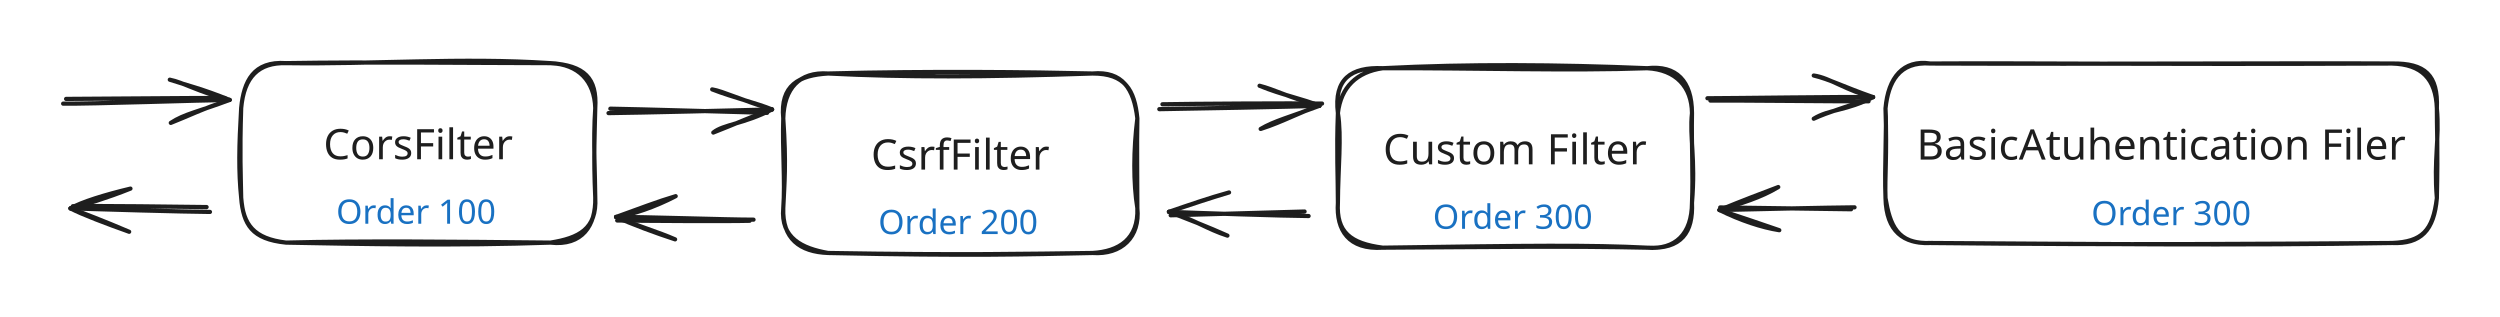
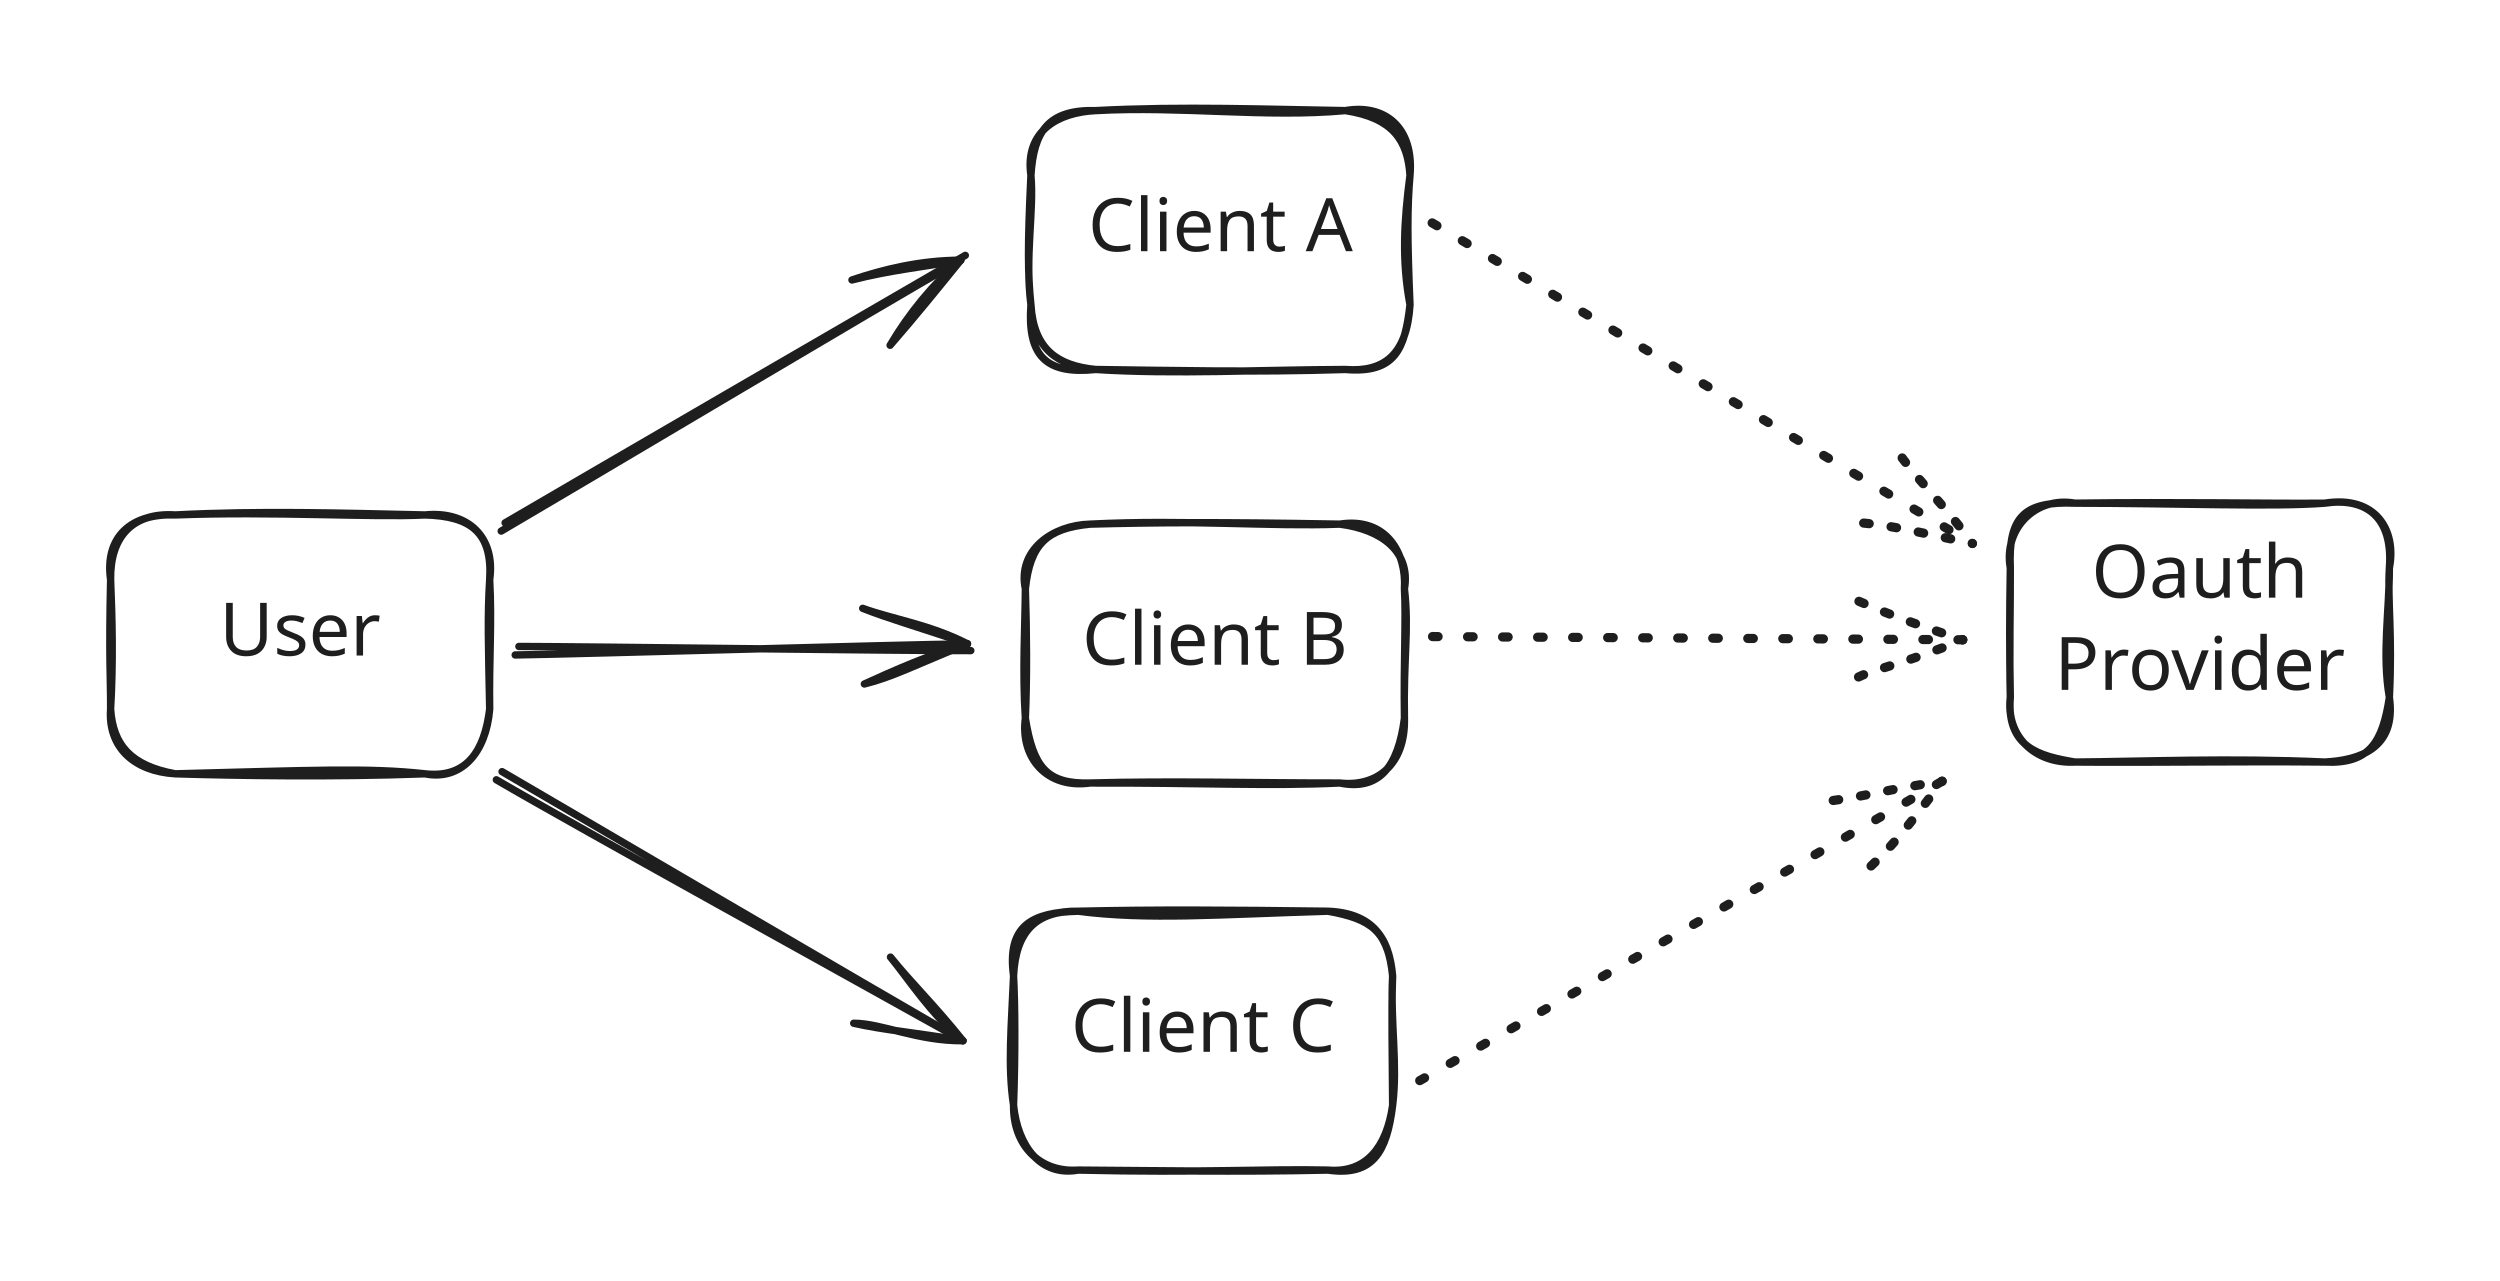
- <svg xmlns="http://www.w3.org/2000/svg" version="1.1" viewBox="0 0 1187.793 150.193" width="1187.793" height="150.193">
+ <svg xmlns="http://www.w3.org/2000/svg" version="1.1" viewBox="0 0 678.051 347.352" width="678.051" height="347.352">
  
-   eyJ2ZXJzaW9uIjoiMSIsImVuY29kaW5nIjoiYnN0cmluZyIsImNvbXByZXNzZWQiOnRydWUsImVuY29kZWQiOiJ4nO1cXGtX2kpcdTAwMTf+7q9g+X6tOXO/9Fx1MDAxYlwiVOutirbWd53VXHUwMDE1IUJcdTAwMTRcYiZBsGf1v59cdTAwMWRAXHUwMDEyXHUwMDEyXGJBSY1nta1VJpfZM9n72c9+ZuI/W6XStv/Ut7Y/lratUcPs2E3XXHUwMDFjbn9cYtpcdTAwMWYt17OdXHUwMDFlXHUwMDFjXCLjz54zcFx1MDAxYuMz277f9z7+9ZfZ71x1MDAxYi3bv3Gce6PhdCeXWVx1MDAxZKtr9XxcdTAwMGZO/D98LpX+XHUwMDE5/1x1MDAxZunItVx1MDAxYb7Za3Ws8Vx1MDAwNeNDYV9UxVx1MDAxYk+c3rhbTanQmiEyO8H29qA332rC0Vuz41nhkaBpe9BcdTAwMWU+VG1hPVhV37pcdTAwMTInj+qk9Sns9NbudOr+U2dslOfA2MNjnu8699Y3u+m3nycg0r7sKtdcdTAwMTm02j3LXHUwMDBiXHUwMDA2j2etTt9s2P5T0IbQrHUyXHUwMDAzXHUwMDFmS2HLKFx1MDAxOD7mhlCSz1x1MDAxYYPLKEeGpIjNXHUwMDFkmFhScTqOXHUwMDFiWPI/bFx1MDAwNX9DW27Mxn1cdTAwMGJcZuo1Z+f4rtnz+qZcdTAwMGKPJzxvOFx1MDAxZCNcdTAwMTbKIJTRSFx1MDAxN23LbrV9OKa4QYTmXHUwMDE0k0j/1njeKcdEMFx1MDAxMnkqQaf9g+bYXHUwMDAx/lx1MDAwZSfbNbvWQXBFb9DpRGes15zO2LOjhK5Cpy2/wlFcdTAwMDXnV+MuXHUwMDE2dbM5V/OtUTjUiGd8uzraXHUwMDE5ySFcdTAwMWQ9elx1MDAwN43h3sW+tFqt7dl5vz4svu3k4tPj0eGPm0NX13f8TzdcdTAwMDcn5rVZbs/38ty/6brOMOt9XHUwMDBmbr+fmbpGO0/Vz3vNujr4gSpqXHUwMDAz9z2nPy7ZVflno30k3eNy/9ip09FcdTAwMDbuWyfVytWdd1mzj1x1MDAxZu5cdTAwMGa/3vlcdTAwMTW/4mS77/Sn0D1cdTAwMDb9pjlcdGQskZaEwz+t5ex4x+7dx32n4zTuw9jfilx1MDAxOJyAnDk/iKBccsbxxme0UYpScGzJMqPNYp8qNtpwYmDMJFVMMMo5XHUwMDBiJ3yMO1xuXHUwMDE5SvBcdTAwMTgqbFx1MDAxYXg0N6jUSiskMVFcdTAwMWGJJP4kYYdpXCKlXHUwMDE0ZFx1MDAwM7AzdyCBLykuXG7ZSEcsW+2ioVVOz6/bP4NcdTAwMDdC0Fxca83s2p2nuVx1MDAwNzr2XZjEiuN6NbvjW+723LFyx25cdTAwMDW+vN1cdTAwMDCbo1x1MDAwN8GjfVx1MDAxYnL67ISu3WxGs25cdTAwMDM6NO2e5Vx1MDAxZWRJl45rt+ye2blIsVx1MDAwN+bA2n9+atiIzM6N6VnB0aBdvShWNYo3PscqpCWJJeWRM1ZcdTAwMDVr9ey+/1C5v7XN3aPbq6r7va5cXL/gwSogXHUwMDFhXHQjOE5cdTAwMGZcdTAwMThmhkB8XHUwMDA1PdBcdTAwMTI3yMujVEqDK1xuXHUwMDFjQHFcdTAwMTnYXHUwMDEw0rQwSkN7p1GKlVx1MDAxMIJKzN4yTCXmjNFXhilcdTAwMTZzrSlheuo2LTd4nEuitGPd+ikx6jv9ZVx1MDAwMTpncjxcdTAwMWFcdTAwMTd0my1cdTAwMThZajBOXHUwMDEy94JoJFwi3jiLRoQo05jT7NGYzqhcblx1MDAxOY2EXHUwMDEyXHUwMDAzapH51DhOmsCjXHUwMDE5eJ2aI8tcdTAwMWLOmVJcdTAwMThEz8X7LFxuk0GIqFxmUpVcZkN2g1x1MDAxNJ2spuipLI8wrV9cdTAwMTKbnm+6/q7da9q9VvxcdTAwMTKr11xmj0RMnpamWbLdOM5cdTAwMWKDwH5cdTAwMDTAxzTnXHUwMDEyKFx1MDAwNydSIFx1MDAxYzmpZfbhXHUwMDE0YWilSPDEXHUwMDEzs9ExPWDF3a7tw8C/OHbPj1s7XHUwMDFlSTmIs7ZlJmZcdTAwMWbGXHUwMDEyPVx1MDAxNlx1MDAwZsh+cMf5Qij8qVx1MDAxNDrD+MPs578/LDw74VWxq7ai39dGXGa2nGtrxVx1MDAxNIBG9so+vVQqJGBQhFx1MDAxNlx1MDAwM1x1MDAwNsPakFx1MDAxOOk8ObZg0LcgWeCCa4YlfIWFz39cdTAwMGYtXo1cdDvIXHUwMDEwMEtUM6qowFx1MDAxMPk0ctZcdTAwMDRcdTAwMTQwN4jimItcdTAwMDWoMIdQ81x1MDAwM3hHeLFcdTAwMTN3q9hVmfBcIlVccpQ63lx1MDAxOLJcZphYSGokO2jQXHUwMDFifqpPhsfdi95O67rC9Jedii42aHBJXHLCqFx1MDAwMMKtYcQkXGbKiS7IXHLBWYxcdFx1MDAxNERcdTAwMTjEglx0XHUwMDA2cYHDXHUwMDExvVx1MDAwN2VQ9GvD8+/lU/nz4qA2Ovw8KqPa7TtW2lLv2/Wu1ag+utg5Qlxcdvzhodfdr2/gvvaPu/LwuK+uR51R7Yo0KudVNsx232fMSMtcdTAwMDJSo3WyQCr8LFNcdTAwMWL48vpmzFYkxSGfXoU8i52q0MgjMDIoR0ogIVx1MDAxMFT+4XRMlEFuyECry7HG0cxAMNdaMjFPjtJkQVx1MDAwNFxmgVx1MDAxMrlcdTAwMDHMebneQJXWYlxy/1xmrXqRLOi5t7nKgivSZkJcdTAwMTZcXGBPnrIgpjTeXHUwMDFh6oJUIVwi5Fx1MDAxYVwi/teH5u3wWjSkPyCtU0zPXHUwMDFmP91/KXqkKoNcdTAwMDblXHUwMDEzgnyb4FxiQXXBiV7FXHUwMDExXqlcdTAwMGUqZlxiqoFcYlxiTMmc8pGiXHUwMDBlXG5AXHUwMDBmIFx1MDAxNyqMlbdcYlbwXHUwMDBmXHUwMDE2ddTfIFx1MDAwZZK3XHUwMDExXHUwMDA3yW9cdTAwMTNcdTAwMDcxWrqKTyBeOedRNWpVTKazqkLGJFPa0FxcMcFcdTAwMTfFJFx1MDAwNVZPmVx1MDAxNvnW/GtphJIyglExi/41XHUwMDE3giNcdTAwMTO68aKfXHTNXHUwMDA01JyEI4Il18mqX1x1MDAxOIhcbq6nWFxmPCkx+EzqZHrSLf1RJ5NXbUW/r1x1MDAwZllkKY1cYla8OLCI7IiVXq9cdTAwMTVcdTAwMTKxwINSXHUwMDEwi5EgwTMpeJ6Mf1xylVx1MDAxMlx1MDAwNoRcdTAwMDKZspiLXHUwMDFhOSNWZnDYqEy5gYVcdTAwMTRJIc0oXHUwMDA0VSVYolx1MDAwNU9cdTAwMTijwctCJrtcYj3fXHUwMDEzYuWvjypcdTAwMWVvnNU+4INcdTAwMWNcdTAwMTOJs9c++3Zd715UnfLOnuNUnuy78zN5UWzUXHUwMDAyrzYgXHJcdTAwMTMmXHUwMDE266PUwFRcdIlcdTAwMGKojyrOkVx1MDAwZXhXXHUwMDFlXHUwMDAwlps82r67wLtHj/1cdTAwMWEll5+VOrrG/rl4x3Jj6n17doteXHUwMDFl6j1/OGRfrsxa66Ey2oS9u11noDEr73s3T+jmXHUwMDBlXffOXHUwMDEw25w8qlVkI1RO8qiQ8cZcdTAwMTnwSEB4QXR23FnsU8XGXHUwMDFkzlxmRVx1MDAwNFx1MDAwN1x1MDAxNoKoYjyGO4pcdTAwMWFE5rtrXHUwMDEyU2IgrVx1MDAxNVx1MDAxMGLJXHUwMDE4Ztm2TVx1MDAxMsQ4xlxm61xy0KaXay5MMfJazWVccoF04PlOt5SrRrpcInUmNNLFJuUrky5fSmVcdTAwMDR4XHUwMDAywlwidKFVIVtrXFzRx6C0sX+qYdn76X21v1xyXHUwMDBiXHUwMDFlslxuXHUwMDFiSnO9pMDB0kCYrqJcbq+XSTGjwMtcdTAwMTiGQlx1MDAxZCj3gphNljpAljV/01x1MDAxNVxyTlRknf33iKT0bURS+vtE0sijjkUk48GbXHUwMDA3OrvgkM6sXG5cdTAwMTmPXHUwMDEyyDlcZlx1MDAxMumFy1x1MDAxNlRcIkNRqlWuSXQtiVx1MDAxNFhcdTAwMTXjXHUwMDA0bWC1YvOCw5or4pFcdN284Fx1MDAxMFx1MDAwMFx1MDAxY/CSYOU2mudLM8FcdTAwMDFcdTAwMWJ6qn0nRp1JcEhPtqU/2mjyqq3o9/WRii6XXHUwMDE5lJJcdTAwMTgqXFyWnTukV2uFxCpFcFxuVlx1MDAwMX0yMNaY5bpcdTAwMWRiXHUwMDFkcVSAiYrrfLZeXHUwMDE1XHUwMDFjqzKjw29cdTAwMTFH11nH4UrTYFx1MDAwNZ1gIVx1MDAxN5rC1SRcdTAwMWa+a6jKX1x1MDAxNMWR+Ezs3UJcdTAwMTK4LF1DXHUwMDE1vWmcXHUwMDExt7ZTq/YuL6o7lyN2eoPMYsNcdTAwMTVGXHUwMDFh8lx1MDAxYeVcYlx1MDAxMttcdTAwMTivkq+Ta6RcYqJ5vqJCXHUwMDA05Hku5zvJtHGUIGjX0f1170FcdTAwMTll38j1qVtVst1rsuNzpD5VPpv/baVRXGLGc9+IidnyaCZQRFx1MDAwN1x1MDAxYv6yXHUwMDE3SoufUrGjXHUwMDE5XCLYYJBcdTAwMTg4hqFiXHUwMDE02e82XHUwMDExXHUwMDFisYHy3lx1MDAwM05cdTAwMTgzNFx1MDAwZVxiPWfjLMSSIb0gkpFcdTAwMDSsfVPlXHUwMDAyXFxUrCOGh1a9RGrcNT27UfZcdTAwMDdtMM1umD74aiDy5SY7rshNcYUjg3m5SpByqeBBkFxmtlx1MDAwMuKIzLUqklu075z84HKw32rvnZ9U7O7N+UHRI1kzQ1x1MDAwMmhcdTAwMDGL08m8zIDiXHUwMDAxM2E8PS+/iVx1MDAwNok5ZZDK+ZuuXHUwMDFiSFx1MDAwNJzhlcH8R4Z8Nvf5Re7Ir+5JLFxmsICpq+yvWKXzmGJcdTAwMDYlwtRcdTAwMTBMKzl9xyr5OrdAdFJcdTAwMDPmll/X26uJXHUwMDEwXHUwMDE0rVxc5fIrl15Z3a9LXHQjM7qZ6n5SLMMz43Ml5lxc1U8lkZjj4JdZXHUwMDEwolx1MDAxM1x1MDAwM85U2Ken3lJSX1xcYEtSn0zY8p4q+3xFSIJTtlx1MDAxYyChhFRrsIf0wqigQFx1MDAwNUx/OVBcdTAwMDUveiiV92anNVRIKONcdTAwMTXAgeJF3FSeN05lhIeIvrhcdTAwMDSrYlxu5cvAKiNqYlx1MDAwMtxcdTAwMDLN/mDMXHUwMDE2XHUwMDE4XHUwMDA1oFx1MDAxNWArlcBcdKWgjLJ3XHJa68mRW9P7bJv9ft1cdTAwMDefmk06+LbdnHLMcDDbj7Y13E2Psa3p1Fx1MDAwNaBjjZ3919avf1x1MDAwMbzNWscifQ==
+   eyJ2ZXJzaW9uIjoiMSIsImVuY29kaW5nIjoiYnN0cmluZyIsImNvbXByZXNzZWQiOnRydWUsImVuY29kZWQiOiJ4nN1bW1PbyFx1MDAxMn7nV1Dsazw790vewJBwSbg5XHUwMDA0kj1bW8JWbFx1MDAwNdlyZFx1MDAxOWK28t+3R1x1MDAxOEuWLCFcdTAwMTMrMcdUxTAz0vRMd3/d30zn343Nza1oMnS3Xm9uud/bju91Qudu65Vtv3XDkVx1MDAxN1xmoIvGf4+CcdiOR/aiaDh6/eefznCIul50XHUwMDFkXHUwMDA0N6hcdTAwMWT0XHUwMDFmXHUwMDFlc32371x1MDAwZaJcdTAwMTFcZvxcdTAwMGL+3tz8N/43NVHotiNn0PXd+IG4K5mLXHUwMDEwnW09XHUwMDBlXHUwMDA28bxKU8W0kXI2wFx1MDAxYu3CdJHbgd4vjj9yk1x1MDAxZdu0tf/hjJ6MR/fj+7v22btR92z7+lsjmfWL5/utaOLHUo1cdTAwMDJYfNI3isLgxr30OlHvcVx1MDAwN1LtRU+FwbjbXHUwMDFiuCO7ejJrXHKGTtuLJrZccuNZ68NcdTAwMTa83kxavtuZJEWSilmbfYpcdIqwNpozJTKCNFx1MDAwMz9cYq0gf1x1MDAxMNf+JKJcXDvtmy7IM+jMxkShM1x1MDAxOFxynVx1MDAxMNSTjLubLpFgijRJzdxzvW4vsvuOXHUwMDExJdjMTe7Ge06wJlpcdTAwMTjMkjXYKYdcdTAwMDedWP1/JztcdTAwMWQ6fffAPjJcdTAwMTj7fnq7XHUwMDA2nel2PZpJYihs2vIjWZNcdTAwMWS/lzWwtJHNXHUwMDE5WuR+T1x1MDAxNpoyi9vz+106+sBOr5pnePs0/Fx1MDAxNJ63/9majfvxavFrXHUwMDFmXHUwMDFlPm5cXDQut0+jqzffTo5cdTAwMWE77U9Xh4dqfpbH+Z0wXGbuqr5X3O7sjPH7vdbOZ79z+NU92uvuXHUwMDA3K3jv0eW3Y/LZv70/vmv0x1x1MDAxZm/6nmhcdTAwMWRXe+/0t0SN42HHefA2olxiJUJcdTAwMThiXGbns37fXHUwMDFi3GR17Fx1MDAwN+2bxEE3Ulx1MDAwMueAYU5faUxIWWVcdTAwMTZcdTAwMTOEXHUwMDEyRmGlK2PCYuWvNyZcdTAwMTiCpCFUakNjXHUwMDFj4PPwoDh0XHUwMDBilt6mVaNcdTAwMDOHKZQxXHUwMDEylK4pZlx1MDAwYnGC5vCBXHQhtCRG/zw8zHXkcKDMRDmXmC5hoolUwSBqefdWXHUwMDFmXHUwMDE0z7W+cfqeP5nTZ2y7sItcdTAwMTcjN9yaa932va614q02SJvuXHUwMDA0U448iLmzXHUwMDAxfa/TSUfFNkzleFx1MDAwMzc8qFx1MDAxMs2C0Ot6XHUwMDAzx/+wUFx1MDAxMli3u/+oKYJSurp2Rq7tte261D9cdTAwMWbwYYGDcpltfPRPUIFmWilT3UHLXHUwMDAxdi1cdTAwMWSUSY00y1x1MDAwNOiHyM2RqTVqU4lcYjfaglx1MDAwMzaCpCw9id9cdTAwMTDYXHUwMDE55Fx1MDAxNZrBXGKpUlg5dVNOXHUwMDE01UTqRIsrjOL06She4r1KK4KXXHQwqZ12wmjHXHUwMDFidLxBd16waYZaxalif2+PrZRccowwNlxcgTlLwVx1MDAxOYegk5i93TJnaFx1MDAxNY44pszaQW7Z7qDztDjtwe712O3u+rfdnVx1MDAxM+yzf9rkji1cdTAwMTJcdTAwMDcjwVx0xVxug+1cdMjCuM7JQlx1MDAxNKKcK8jQpMFcdTAwMWPiRl4m31x1MDAxOUXNoN/3XCLY9dPAXHUwMDFiRNndjbdx2zp+z3Vyqoc1pfuyXGIxtG+cT9SS3zZcdTAwMTMniv+Y/f73q4Wji03dflx1MDAxYTkrT963kf4uXHUwMDAyt3JWYmi29Vx1MDAxMeE4RGamKK3OSsp1vJZcdTAwMDAnXGJFXHUwMDBmZj1cdTAwMDdvlFPEKThpnanHc4hcdFx1MDAxNVhwLESCXHUwMDFjL4GXXHUwMDFjXHKPhq2jo+su6512v75cdTAwMWQ134Xqze/mJe9H0Vx1MDAxMfZkf3hwenCyPaZ73yZjszL+wJXEifbq4lx1MDAwZqqQPzBtmMCS8Mreu1hJ6+29VCDg6Fx1MDAxMLZcZrZIJeedWNreOj1YQSCyRFx1MDAxMUMoXHUwMDEyXFxqnXflPHcg0kisMUTZ30hcdTAwMWU05pBcdTAwMWH9MvLQ9D1cdTAwMTBqc7smXHUwMDAy8UTgyVx1MDAxMoi8NLWSXGIqcbZ1xlwihDLSsGVofvlxylq6KWRcdTAwMTGIK1gquClcdTAwMTeMSzXPJbRGjCmsgYhzxXlWsFWSXG6GgLRxLVx1MDAxOVx1MDAwN39cdTAwMTWM5Vx1MDAxZDZcdTAwMTF9dlx1MDAxNkhcdTAwMDU8Q1gtMffnWISmVGuVNuPfxVwigEQwKignhCvIzJlJot8sb1cwRtOZXHUwMDE1SJlbeyUqsXd3c1x1MDAxMp3ttd5ccu+/yt3ml4k7mlxcXHUwMDE3yaRcdTAwMDXGkC9JJoxcdTAwMDXpPJfgSEsqXGKDIFx1MDAwMkIpmk+CXlx1MDAxNpcosvDM41x1MDAxYunvZ1FcdTAwMDeGXHUwMDBiqVx1MDAwM7i6XHUwMDAyMomrU4dyna4lqlx1MDAwMVFDiiaollx1MDAwMTXBkdCMaMjXa1x1MDAwNrXn3G9AyMFcdTAwMDJ84mXdb1xcNVx1MDAwZW9P2XakWv755++9+5u9q+PKPKKue4jzcylC6bflIZucvFE33b3m6fXKeIRcdTAwMDDUWlx1MDAwNuBL/bmIR9BUXGbJZihEaM2AIePKvrxYS+vtyzT2IVxmSVxuhbxYz1x1MDAxM1x0XHUwMDA2eT6BRm5ozVx0itJIMmOYXHUwMDA2+IDZiKlCKGx0M1x1MDAwMFx1MDAwML+VT1x1MDAwMFxyMnJcdDtdXHSf2KmJTzxcdTAwMTGNXG74xM4v4lx1MDAxM7z41pAoraRihFT31vJr1LX0VnsrYTSjXGZyTYGJSrxkXHUwMDEyb49lXHUwMDFi2Fx1MDAxOMJcYnBcblIvneCQx1x1MDAxYVwiiOBcdTAwMTDsk+UkMVx1MDAxOLRvNJeQ9yolWIr0P57oYSq14JBGrFx1MDAxZr0wQC8kS1v1b6RcdTAwMTdCUGWI5MIwyHApT416vKJcdTAwMTD2XHUwMDE0nVx1MDAwM1x1MDAwYuGgXHUwMDBmqXJrr0Qv3nXG46/H91x1MDAxN9+2+2yfiqvWXHUwMDE33C66OFx1MDAxMUprilx1MDAwNTHMckRscjJcdTAwMTGBMERcck15Ied5afRiscXbT87Wk9dtpL+fRzdEYY6iMVx1MDAwNTRQpjrolet4LUFPYIUgTVx1MDAwMV7NjMBMyPlcdTAwMWJcdTAwMGJwXHUwMDBiJKTkWK7ZjVx1MDAwNZNYQjpTXHUwMDBmvNXGNO56XHUwMDFmL1tUNm7Ow/2zd7u7e/p89PZcdTAwMTdUJpUzXHJcdTAwMWNdyHPDdk709UeGXHUwMDBmXHUwMDA39Lh3vzqmYW9+62ZcdTAwMWEsVeKTy11cdTAwMDAgNdVLuPFiLa23XHUwMDFiU4w4pOtaY651mkvEXqwpXHUwMDAyfehcdTAwMWFcdTAwMGIrlERGXHUwMDAxxeDSUFx1MDAwNtu9IGdZUO+kjVRSk1x1MDAxNVx1MDAxY1x1MDAxNzy/3lx0wrowS1x1MDAxOOhKKEazJorxRFx1MDAwNCqgXHUwMDE4zdVSjCdKXHUwMDAzXG5pXHUwMDA2XHUwMDA0XFxbXHUwMDFiK1x1MDAxM+N9ylObe+dcdTAwMDef2u9PLpuNz9vv+/73i0krWm9PVcD6Ifulc1x1MDAwMS8+XHUwMDBl4Fx1MDAxYa1l0TKkokRzg2spd6ot1Fx1MDAwNl9cdTAwMDad22NjXHUwMDFhbyf75vD8491cdTAwMWJcdTAwMTJ9/lx1MDAwNZf45aH2+Yd6/+8hnJjiXHUwMDEwzlx1MDAwNMRcYlx1MDAwNfysMjAs1v56XHUwMDAzgzbIQFx1MDAxMq6A981cdTAwMTcnP1x1MDAxY/xcdTAwMWKEMTO1JuL2nFBcdTAwMThDskgwQ1x0kb/GJJxY6iZXgFx1MDAwZT9Rs0xcdTAwMDT9dTH8xFx1MDAxOUe9/1xyTsPg1uvUVr78RGzLhvJCoSpFdM5Knbb40LDkhJ9KRbXQ1W/rylF3XHUwMDE1TttcdOxpyCq9VkLiTVx1MDAxNkRzqlx1MDAxOFJUilp5M1dcYlx1MDAxMmiBXHTV4FxiXFwtKGbWXHUwMDAycciqlJTGQGqRqGtWNsQlw1SlXHUwMDE4w/qcXHUwMDEzclxynv1cdTAwMWO3rnhOWLl62J7JSVxuVJJcdTAwMTNcIkGpLHVANT2SXHUwMDEzXGJrYZ5dyFxc7u3zolx1MDAxMEmEslx1MDAxZoMhVHCSL6s2SElcbqbBJViGXHUwMDAw68xcdPWijlx1MDAwN1x1MDAwYu3cfrJcdTAwMTaevG0j/f2M+5BcImizRdPEyCVOXHUwMDE0yvO+dUU2gvDCVFx1MDAwNHb8oTCxTqbCOcyeObQoqaai4JfEXHUwMDE2tK8hjC172b4sjFWuXFyy2IFccjGYXHUwMDEzLJg9p8F57FCIQzRj00pcdTAwMWaqnnnfsVxmoGFhXHUwMDAzkFx1MDAxNlhpm0vyXHUwMDA19VTx/1aIy25fOJTlzTrz4M+hVuooK4NakNRLmFx1MDAxOJvqtdvltHJNYYtolKEvk5i5cFx1MDAwNNyq3sJt4EJcYkCIWNcxzOa/XHUwMDBiXHUwMDEyMoJcdTAwMDTAXHUwMDAyXHUwMDA1Pquw1ipcdTAwMDGsRygzRlx1MDAxOMnoKk5FV1x1MDAwZmVLXHUwMDFlXHUwMDA1LFx1MDAwYmWVb0kxklpCXCJEMcdcdTAwMTKyMpLPyFx1MDAxNFKKXHUwMDE5W1x1MDAxNs+N5KzuxFxmYIxwTUFvXHUwMDA021x1MDAwYmOhXHTNyVx1MDAwNMZcdEaoXHUwMDE0UVx1MDAxOEvFqHrhXHUwMDE3t4VcdTAwMDZvP42crVx1MDAxN6HcxnSGLWc4bEVgczOFgO17nSlDT5a5deu5dzvl3rkx3VRcdTAwMGJTbuxcZj82fvxcdTAwMDcy1W8lIn0=
  <defs>
    <style class="style-fonts">
      @font-face {
        font-family: "Virgil";
        src: url("https://unpkg.com/@excalidraw/excalidraw@undefined/dist/excalidraw-assets/Virgil.woff2");
      }
      @font-face {
        font-family: "Cascadia";
        src: url("https://unpkg.com/@excalidraw/excalidraw@undefined/dist/excalidraw-assets/Cascadia.woff2");
      }
      @font-face {
        font-family: "Assistant";
        src: url("https://unpkg.com/@excalidraw/excalidraw@undefined/dist/excalidraw-assets/Assistant-Regular.woff2");
      }
    </style>
  </defs>
-   <rect x="0" y="0" width="1187.793" height="150.193" fill="transparent" />
-   <g stroke-linecap="round" transform="translate(114.5888 30) rotate(0 84.11719 42.63477)">
-     <path d="M21.32 0 C62.74 0.62, 104.68 -2.79, 146.92 0 M21.32 0 C61.52 -0.65, 103.47 -0.09, 146.92 0 M146.92 0 C160.28 0.45, 167.85 8.56, 168.23 21.32 M146.92 0 C163.15 1.04, 169.13 7.13, 168.23 21.32 M168.23 21.32 C168.02 32.63, 167.33 43.46, 168.23 63.95 M168.23 21.32 C167.14 37.44, 168.24 54.11, 168.23 63.95 M168.23 63.95 C168.55 77.09, 162.07 86.99, 146.92 85.27 M168.23 63.95 C169.04 78.81, 160.44 83.12, 146.92 85.27 M146.92 85.27 C102.68 86.81, 57.74 85.98, 21.32 85.27 M146.92 85.27 C102.73 84.83, 56.83 84.35, 21.32 85.27 M21.32 85.27 C5.92 83.41, 0.88 76.71, 0 63.95 M21.32 85.27 C5.08 83.63, 1.06 76.75, 0 63.95 M0 63.95 C-1.28 51.67, -1.06 39.32, 0 21.32 M0 63.95 C-0.16 53.07, -0.72 43.64, 0 21.32 M0 21.32 C1.33 6.45, 8.3 -0.33, 21.32 0 M0 21.32 C1.24 8.63, 5.8 -1.07, 21.32 0" stroke="#1e1e1e" stroke-width="2" fill="none" />
+   <rect x="0" y="0" width="678.051" height="347.352" fill="transparent" />
+   <g stroke-linecap="round" transform="translate(30 139.6641) rotate(0 51.40625 35.10547)">
+     <path d="M17.55 0 C44.07 -1.02, 70.92 0.72, 85.26 0 M17.55 0 C40.29 -1.19, 62.69 -0.5, 85.26 0 M85.26 0 C96.96 -1.17, 104.45 6.05, 102.81 17.55 M85.26 0 C97.69 0.31, 103.64 4.76, 102.81 17.55 M102.81 17.55 C103.45 29.46, 102.61 39.14, 102.81 52.66 M102.81 17.55 C102.2 27.26, 102.46 35.36, 102.81 52.66 M102.81 52.66 C101.4 64.03, 96.61 71.48, 85.26 70.21 M102.81 52.66 C101.86 64.5, 95.07 72.18, 85.26 70.21 M85.26 70.21 C69.9 68.51, 54.63 69.27, 17.55 70.21 M85.26 70.21 C59.84 71.13, 34.57 70.71, 17.55 70.21 M17.55 70.21 C6.3 69.54, -0.74 62.99, 0 52.66 M17.55 70.21 C5.42 68, 0.66 62.34, 0 52.66 M0 52.66 C0.03 43.83, -0.49 39.47, 0 17.55 M0 52.66 C0.73 40.08, 0.44 28.08, 0 17.55 M0 17.55 C-1.65 5.91, 5.58 -0.5, 17.55 0 M0 17.55 C-0.17 6.04, 5.84 -0.76, 17.55 0" stroke="#1e1e1e" stroke-width="2" fill="none" />
  </g>
-   <g transform="translate(151.016 60.13477) rotate(0 47.68995 12.5)">
-     <text x="47.69" y="0" font-family="Virgil, Segoe UI Emoji" font-size="20px" fill="#1e1e1e" text-anchor="middle" style="white-space: pre;" direction="ltr" dominant-baseline="text-before-edge">CorsFilter</text>
-   </g>
-   <g transform="translate(159.7255 93.875) rotate(0 38.79198 10)">
-     <text x="0" y="0" font-family="Virgil, Segoe UI Emoji" font-size="16px" fill="#1971c2" text-anchor="start" style="white-space: pre;" direction="ltr" dominant-baseline="text-before-edge">Order 100</text>
+   <g transform="translate(59.06627 162.2695) rotate(0 22.33998 12.5)">
+     <text x="22.34" y="0" font-family="Virgil, Segoe UI Emoji" font-size="20px" fill="#1e1e1e" text-anchor="middle" style="white-space: pre;" direction="ltr" dominant-baseline="text-before-edge">User</text>
  </g>
  <g stroke-linecap="round">
-     <g transform="translate(31.30365 47.69531) rotate(0 38.14844 0)">
-       <path d="M0.1 -0.7 C12.74 -0.72, 62.74 -1.21, 75.5 -1.15 M-1.3 1.55 C11.75 1.72, 64.89 -0.1, 77.79 -0.22" stroke="#1e1e1e" stroke-width="2" fill="none" />
+     <g transform="translate(136.2148 142.5117) rotate(0 63.07491 -36.41631)">
+       <path d="M0.78 -0.71 C21.66 -12.94, 104.87 -61.27, 125.6 -73.25 M-0.28 1.53 C20.37 -10.54, 103.06 -59.82, 124.36 -71.94" stroke="#1e1e1e" stroke-width="2" fill="none" />
    </g>
-     <g transform="translate(31.30365 47.69531) rotate(0 38.14844 0)">
-       <path d="M49.84 10.69 C56.34 6.38, 63.14 5.34, 77.79 -0.22 M49.84 10.69 C57.56 7.7, 65.04 3.87, 77.79 -0.22" stroke="#1e1e1e" stroke-width="2" fill="none" />
+     <g transform="translate(136.2148 142.5117) rotate(0 63.07491 -36.41631)">
+       <path d="M105.2 -48.86 C110.24 -57.43, 116.99 -65.69, 124.36 -71.94 M105.2 -48.86 C112.34 -57.08, 117.54 -63.54, 124.36 -71.94" stroke="#1e1e1e" stroke-width="2" fill="none" />
    </g>
-     <g transform="translate(31.30365 47.69531) rotate(0 38.14844 0)">
-       <path d="M49.37 -9.83 C55.82 -8.58, 62.75 -4.07, 77.79 -0.22 M49.37 -9.83 C57.18 -7.26, 64.78 -5.53, 77.79 -0.22" stroke="#1e1e1e" stroke-width="2" fill="none" />
+     <g transform="translate(136.2148 142.5117) rotate(0 63.07491 -36.41631)">
+       <path d="M94.85 -66.58 C103.28 -69.43, 113.4 -71.92, 124.36 -71.94 M94.85 -66.58 C105.24 -69.24, 113.74 -70.05, 124.36 -71.94" stroke="#1e1e1e" stroke-width="2" fill="none" />
+     </g>
+   </g>
+   <mask />
+   <g stroke-linecap="round" transform="translate(279.6094 30) rotate(0 51.40625 35.10547)">
+     <path d="M17.55 0 C40.8 -1.28, 63.66 1.96, 85.26 0 M17.55 0 C40.86 -1.25, 65.03 -0.3, 85.26 0 M85.26 0 C95.83 -1.85, 103.93 4.34, 102.81 17.55 M85.26 0 C98.16 1.96, 102.19 8.09, 102.81 17.55 M102.81 17.55 C101.18 30.03, 100.57 40.68, 102.81 52.66 M102.81 17.55 C102.05 26.38, 102.06 34.71, 102.81 52.66 M102.81 52.66 C101.43 64.67, 98.83 71.38, 85.26 70.21 M102.81 52.66 C101.99 66.24, 95.72 71.03, 85.26 70.21 M85.26 70.21 C62.82 70.28, 38.8 71.58, 17.55 70.21 M85.26 70.21 C60.07 71.01, 37.11 70.46, 17.55 70.21 M17.55 70.21 C7.21 69.19, 0.74 64.73, 0 52.66 M17.55 70.21 C3.96 71.64, -1.01 66.44, 0 52.66 M0 52.66 C-1.67 39.45, 0.86 27.51, 0 17.55 M0 52.66 C-0.85 44.56, -0.92 36.59, 0 17.55 M0 17.55 C-1.75 5.49, 7.42 0.48, 17.55 0 M0 17.55 C0.77 5.74, 4.59 -0.35, 17.55 0" stroke="#1e1e1e" stroke-width="2" fill="none" />
+   </g>
+   <g transform="translate(292.4057 52.60547) rotate(0 38.60997 12.5)">
+     <text x="38.61" y="0" font-family="Virgil, Segoe UI Emoji" font-size="20px" fill="#1e1e1e" text-anchor="middle" style="white-space: pre;" direction="ltr" dominant-baseline="text-before-edge">Client A</text>
+   </g>
+   <g stroke-linecap="round">
+     <g transform="translate(139.8508 175.9113) rotate(0 61.69374 0)">
+       <path d="M0.88 -0.58 C21.44 -0.53, 103.16 0.58, 123.45 0.55 M-0.12 1.73 C20.29 1.4, 101.67 -1.02, 122.54 -1.29" stroke="#1e1e1e" stroke-width="2" fill="none" />
+     </g>
+     <g transform="translate(139.8508 175.9113) rotate(0 61.69374 0)">
+       <path d="M94.58 9.6 C102.17 6.16, 112.62 1.44, 122.54 -1.29 M94.58 9.6 C101.98 7.79, 108.1 4.59, 122.54 -1.29" stroke="#1e1e1e" stroke-width="2" fill="none" />
+     </g>
+     <g transform="translate(139.8508 175.9113) rotate(0 61.69374 0)">
+       <path d="M94.13 -10.92 C101.9 -8.06, 112.48 -6.5, 122.54 -1.29 M94.13 -10.92 C101.71 -7.92, 107.94 -6.32, 122.54 -1.29" stroke="#1e1e1e" stroke-width="2" fill="none" />
+     </g>
+   </g>
+   <mask />
+   <g stroke-linecap="round" transform="translate(278.1008 142.1574) rotate(0 51.40625 35.10547)">
+     <path d="M17.55 0 C43.75 -1.31, 66.8 0.72, 85.26 0 M17.55 0 C34.96 -0.46, 51.52 -0.59, 85.26 0 M85.26 0 C96.77 1.47, 104.54 7.53, 102.81 17.55 M85.26 0 C97.95 -1.96, 103.44 7.89, 102.81 17.55 M102.81 17.55 C104.11 28.84, 102.49 36.33, 102.81 52.66 M102.81 17.55 C103.28 25.99, 102.58 36.45, 102.81 52.66 M102.81 52.66 C103.12 65.21, 95.36 71.35, 85.26 70.21 M102.81 52.66 C101.1 65.95, 95.89 72.37, 85.26 70.21 M85.26 70.21 C66.13 71.11, 47.34 70.12, 17.55 70.21 M85.26 70.21 C62.63 70.23, 39.35 69.6, 17.55 70.21 M17.55 70.21 C5.78 71.86, -1.41 63.36, 0 52.66 M17.55 70.21 C5.77 70.55, 2.13 65.87, 0 52.66 M0 52.66 C0.46 42.1, 0.38 29.19, 0 17.55 M0 52.66 C-0.82 40.2, -0.06 26.92, 0 17.55 M0 17.55 C1.3 5.31, 5.88 1.17, 17.55 0 M0 17.55 C-2.19 7.15, 7.27 0.27, 17.55 0" stroke="#1e1e1e" stroke-width="2" fill="none" />
+   </g>
+   <g transform="translate(290.1871 164.7629) rotate(0 39.31997 12.5)">
+     <text x="39.32" y="0" font-family="Virgil, Segoe UI Emoji" font-size="20px" fill="#1e1e1e" text-anchor="middle" style="white-space: pre;" direction="ltr" dominant-baseline="text-before-edge">Client B</text>
+   </g>
+   <g stroke-linecap="round">
+     <g transform="translate(136.3582 210.0452) rotate(0 61.72335 35.64923)">
+       <path d="M-0.19 -0.76 C20.24 11.18, 101.76 58.92, 122.56 70.89 M-1.74 1.45 C19.05 13.64, 103.77 60.41, 124.81 72.22" stroke="#1e1e1e" stroke-width="2" fill="none" />
+     </g>
+     <g transform="translate(136.3582 210.0452) rotate(0 61.72335 35.64923)">
+       <path d="M95.18 67.48 C102.84 67.48, 112.4 72.33, 124.81 72.22 M95.18 67.48 C103.52 69.37, 112.42 70.06, 124.81 72.22" stroke="#1e1e1e" stroke-width="2" fill="none" />
+     </g>
+     <g transform="translate(136.3582 210.0452) rotate(0 61.72335 35.64923)">
+       <path d="M105.16 49.54 C109.68 54.96, 116.22 65.23, 124.81 72.22 M105.16 49.54 C110.72 56.49, 116.81 62.24, 124.81 72.22" stroke="#1e1e1e" stroke-width="2" fill="none" />
+     </g>
+   </g>
+   <mask />
+   <g stroke-linecap="round" transform="translate(274.8979 247.1406) rotate(0 51.40625 35.10547)">
+     <path d="M17.55 0 C36.15 2.44, 55.72 0.88, 85.26 0 M17.55 0 C38.25 -0.47, 58.39 -0.34, 85.26 0 M85.26 0 C97.68 0.49, 101.96 7.58, 102.81 17.55 M85.26 0 C97.13 2.12, 101.61 5.45, 102.81 17.55 M102.81 17.55 C102.15 30.62, 104.23 41.34, 102.81 52.66 M102.81 17.55 C102.46 27.55, 102.75 38.96, 102.81 52.66 M102.81 52.66 C101.2 63.98, 95.63 71.12, 85.26 70.21 M102.81 52.66 C101.25 65.36, 97.44 71.97, 85.26 70.21 M85.26 70.21 C60.37 70.76, 37.21 70.33, 17.55 70.21 M85.26 70.21 C68.14 69.84, 51.29 70.99, 17.55 70.21 M17.55 70.21 C7.38 72.05, 1.15 63.76, 0 52.66 M17.55 70.21 C7.09 70.96, -0.17 63.48, 0 52.66 M0 52.66 C-1.64 41.98, -0.54 30.78, 0 17.55 M0 52.66 C0.49 38.9, 0.41 24.81, 0 17.55 M0 17.55 C0.57 5.38, 6.22 -0.19, 17.55 0 M0 17.55 C-1.86 3.78, 4.99 0.32, 17.55 0" stroke="#1e1e1e" stroke-width="2" fill="none" />
+   </g>
+   <g transform="translate(287.8142 269.7461) rotate(0 38.48997 12.5)">
+     <text x="38.49" y="0" font-family="Virgil, Segoe UI Emoji" font-size="20px" fill="#1e1e1e" text-anchor="middle" style="white-space: pre;" direction="ltr" dominant-baseline="text-before-edge">Client C</text>
+   </g>
+   <g stroke-linecap="round" transform="translate(545.2383 136.4727) rotate(0 51.40625 35.10547)">
+     <path d="M17.55 0 C46.63 -0.39, 69.99 0.16, 85.26 0 M17.55 0 C45.04 0.01, 71.51 1.07, 85.26 0 M85.26 0 C96.59 -1.69, 103.88 3.88, 102.81 17.55 M85.26 0 C99.23 -2.22, 104.8 7.44, 102.81 17.55 M102.81 17.55 C102.81 29.12, 100.78 41.08, 102.81 52.66 M102.81 17.55 C102.28 26.62, 103.66 35.41, 102.81 52.66 M102.81 52.66 C100.99 64.59, 97.57 70.83, 85.26 70.21 M102.81 52.66 C104.76 66.48, 94.86 69.7, 85.26 70.21 M85.26 70.21 C60.15 69.04, 35.42 70.08, 17.55 70.21 M85.26 70.21 C62.56 69.97, 38.92 70.4, 17.55 70.21 M17.55 70.21 C7.81 68.58, -1.08 66.25, 0 52.66 M17.55 70.21 C6.62 70.78, -1.26 63.09, 0 52.66 M0 52.66 C-0.23 39.75, -0.21 30.57, 0 17.55 M0 52.66 C-0.3 39.78, 0.05 27.78, 0 17.55 M0 17.55 C-1.9 7.06, 6.78 -1.94, 17.55 0 M0 17.55 C-0.58 3.66, 3.68 -0.57, 17.55 0" stroke="#1e1e1e" stroke-width="2" fill="none" />
+   </g>
+   <g transform="translate(557.3146 146.5781) rotate(0 39.32996 25)">
+     <text x="39.33" y="0" font-family="Virgil, Segoe UI Emoji" font-size="20px" fill="#1e1e1e" text-anchor="middle" style="white-space: pre;" direction="ltr" dominant-baseline="text-before-edge">Oauth</text>
+     <text x="39.33" y="25" font-family="Virgil, Segoe UI Emoji" font-size="20px" fill="#1e1e1e" text-anchor="middle" style="white-space: pre;" direction="ltr" dominant-baseline="text-before-edge">Provider</text>
+   </g>
+   <g stroke-linecap="round">
+     <g transform="translate(387.5078 61.30078) rotate(0 73.98375 42.71454)">
+       <path d="M0.93 -0.84 C25.51 13.56, 122.91 71.77, 147.44 86.1" stroke="#1e1e1e" stroke-width="2.5" fill="none" stroke-dasharray="1.5 8" />
+     </g>
+     <g transform="translate(387.5078 61.30078) rotate(0 73.98375 42.71454)">
+       <path d="M117.96 80.57 C125.31 81.11, 136.6 83.87, 147.44 86.1" stroke="#1e1e1e" stroke-width="2.5" fill="none" stroke-dasharray="1.5 6" />
+     </g>
+     <g transform="translate(387.5078 61.30078) rotate(0 73.98375 42.71454)">
+       <path d="M128.4 62.91 C132.59 68.79, 140.78 76.8, 147.44 86.1" stroke="#1e1e1e" stroke-width="2.5" fill="none" stroke-dasharray="1.5 6" />
    </g>
  </g>
  <mask />
  <g stroke-linecap="round">
-     <g transform="translate(99.30365 98.98047) rotate(0 -32.20312 0)">
-       <path d="M-1.15 -0.6 C-12.1 -0.76, -54.11 -1.29, -64.7 -0.99 M0.45 1.71 C-10.78 1.66, -54.79 0.4, -65.81 0.03" stroke="#1e1e1e" stroke-width="2" fill="none" />
+     <g transform="translate(388.3945 173.4297) rotate(0 72.00586 0)">
+       <path d="M0.14 -0.78 C24.31 -0.69, 119.87 -0.03, 143.93 0.09" stroke="#1e1e1e" stroke-width="2.5" fill="none" stroke-dasharray="1.5 8" />
    </g>
-     <g transform="translate(99.30365 98.98047) rotate(0 -32.20312 0)">
-       <path d="M-37.32 -9.37 C-49.29 -6.52, -60.93 -2.94, -65.81 0.03 M-37.32 -9.37 C-48.09 -5.04, -60.13 -1.32, -65.81 0.03" stroke="#1e1e1e" stroke-width="2" fill="none" />
+     <g transform="translate(388.3945 173.4297) rotate(0 72.00586 0)">
+       <path d="M115.68 10.18 C120.46 7.86, 127.95 6.65, 143.93 0.09" stroke="#1e1e1e" stroke-width="2.5" fill="none" stroke-dasharray="1.5 6" />
    </g>
-     <g transform="translate(99.30365 98.98047) rotate(0 -32.20312 0)">
-       <path d="M-37.94 11.14 C-49.67 6.1, -61.07 1.77, -65.81 0.03 M-37.94 11.14 C-48.67 7.31, -60.46 2.88, -65.81 0.03" stroke="#1e1e1e" stroke-width="2" fill="none" />
-     </g>
-   </g>
-   <mask />
-   <g stroke-linecap="round" transform="translate(372.1449 34.92383) rotate(0 84.11719 42.63477)">
-     <path d="M21.32 0 C69.55 -1.24, 117.63 -0.71, 146.92 0 M21.32 0 C57.56 1.85, 95.61 1.74, 146.92 0 M146.92 0 C162.47 -0.04, 166.89 7.81, 168.23 21.32 M146.92 0 C161.15 -1.29, 166.58 7.26, 168.23 21.32 M168.23 21.32 C166.36 36.13, 166.28 52.15, 168.23 63.95 M168.23 21.32 C167.94 34.52, 168.25 50.01, 168.23 63.95 M168.23 63.95 C169.63 77.72, 160.71 86.24, 146.92 85.27 M168.23 63.95 C168.87 78.65, 159.44 84.59, 146.92 85.27 M146.92 85.27 C115.94 85.93, 89.65 86.76, 21.32 85.27 M146.92 85.27 C115.8 85.65, 85.4 86.36, 21.32 85.27 M21.32 85.27 C7.83 84.79, -0.52 78.44, 0 63.95 M21.32 85.27 C8.97 83.11, -1.34 78.2, 0 63.95 M0 63.95 C0.54 52.07, 1.49 43.23, 0 21.32 M0 63.95 C0.94 50.9, -0.51 36.44, 0 21.32 M0 21.32 C0.38 7.1, 7.63 -0.93, 21.32 0 M0 21.32 C-1.56 5.52, 7.41 0.81, 21.32 0" stroke="#1e1e1e" stroke-width="2" fill="none" />
-   </g>
-   <g transform="translate(409.2522 65.05859) rotate(0 47.00995 12.5)">
-     <text x="47.01" y="0" font-family="Virgil, Segoe UI Emoji" font-size="20px" fill="#1e1e1e" text-anchor="middle" style="white-space: pre;" direction="ltr" dominant-baseline="text-before-edge">CsrfFilter</text>
-   </g>
-   <g transform="translate(417.2816 98.79883) rotate(0 42.31998 10)">
-     <text x="0" y="0" font-family="Virgil, Segoe UI Emoji" font-size="16px" fill="#1971c2" text-anchor="start" style="white-space: pre;" direction="ltr" dominant-baseline="text-before-edge">Order 200</text>
-   </g>
-   <g stroke-linecap="round">
-     <g transform="translate(288.8598 52.61914) rotate(0 38.14844 0)">
-       <path d="M1.13 -0.98 C13.87 -0.8, 62.95 0.68, 75.61 0.99 M0.26 1.12 C13.47 0.99, 65.21 -0.26, 77.96 -0.62" stroke="#1e1e1e" stroke-width="2" fill="none" />
-     </g>
-     <g transform="translate(288.8598 52.61914) rotate(0 38.14844 0)">
-       <path d="M50.04 10.36 C54.82 6.43, 64.5 6.37, 77.96 -0.62 M50.04 10.36 C59.66 6.65, 70.7 1.66, 77.96 -0.62" stroke="#1e1e1e" stroke-width="2" fill="none" />
-     </g>
-     <g transform="translate(288.8598 52.61914) rotate(0 38.14844 0)">
-       <path d="M49.51 -10.15 C54.4 -9.38, 64.2 -4.74, 77.96 -0.62 M49.51 -10.15 C59.46 -6.26, 70.7 -3.63, 77.96 -0.62" stroke="#1e1e1e" stroke-width="2" fill="none" />
+     <g transform="translate(388.3945 173.4297) rotate(0 72.00586 0)">
+       <path d="M115.8 -10.34 C120.48 -8.27, 127.95 -5.1, 143.93 0.09" stroke="#1e1e1e" stroke-width="2.5" fill="none" stroke-dasharray="1.5 6" />
    </g>
  </g>
  <mask />
  <g stroke-linecap="round">
-     <g transform="translate(356.8598 103.9043) rotate(0 -32.20312 0)">
-       <path d="M-0.69 0.99 C-11.48 1.29, -53.13 1.02, -63.62 0.85 M1.15 0.46 C-9.83 0.52, -53.31 -0.96, -64.16 -0.82" stroke="#1e1e1e" stroke-width="2" fill="none" />
+     <g transform="translate(385.4844 292.5312) rotate(0 70.59157 -40.75606)">
+       <path d="M-0.42 0.55 C23.27 -12.74, 117.74 -66.91, 141.26 -80.65" stroke="#1e1e1e" stroke-width="2.5" fill="none" stroke-dasharray="1.5 8" />
    </g>
-     <g transform="translate(356.8598 103.9043) rotate(0 -32.20312 0)">
-       <path d="M-35.83 -10.7 C-45.43 -5.66, -56.81 -1.74, -64.16 -0.82 M-35.83 -10.7 C-44.33 -8.21, -53.5 -4.64, -64.16 -0.82" stroke="#1e1e1e" stroke-width="2" fill="none" />
+     <g transform="translate(385.4844 292.5312) rotate(0 70.59157 -40.75606)">
+       <path d="M121.99 -57.66 C127.44 -62.67, 132.33 -68.75, 141.26 -80.65" stroke="#1e1e1e" stroke-width="2.5" fill="none" stroke-dasharray="1.5 6" />
    </g>
-     <g transform="translate(356.8598 103.9043) rotate(0 -32.20312 0)">
-       <path d="M-36.11 9.82 C-45.43 6.78, -56.7 2.61, -64.16 -0.82 M-36.11 9.82 C-44.39 6.19, -53.48 3.64, -64.16 -0.82" stroke="#1e1e1e" stroke-width="2" fill="none" />
-     </g>
-   </g>
-   <mask />
-   <g stroke-linecap="round" transform="translate(635.6606 32.4082) rotate(0 84.11719 42.63477)">
-     <path d="M21.32 0 C61.96 -2.1, 104.94 -1.74, 146.92 0 M21.32 0 C65.31 -0.16, 110.42 1.33, 146.92 0 M146.92 0 C160.68 0.68, 168.11 8.97, 168.23 21.32 M146.92 0 C160.85 -1.55, 168.19 6.04, 168.23 21.32 M168.23 21.32 C167 32.89, 169.99 42.7, 168.23 63.95 M168.23 21.32 C167.95 37.07, 168.82 50.63, 168.23 63.95 M168.23 63.95 C168.19 78.82, 160.29 86.34, 146.92 85.27 M168.23 63.95 C168.84 77.96, 163.33 86.17, 146.92 85.27 M146.92 85.27 C109.82 84.44, 70.81 84.98, 21.32 85.27 M146.92 85.27 C119.81 83.92, 91.37 84.23, 21.32 85.27 M21.32 85.27 C5.91 83.28, -0.8 77.87, 0 63.95 M21.32 85.27 C5.09 86.31, -0.87 76.99, 0 63.95 M0 63.95 C0.07 47.63, 1.83 32.6, 0 21.32 M0 63.95 C0 51.7, -0.7 39.32, 0 21.32 M0 21.32 C-1.97 5.14, 6.17 -0.64, 21.32 0 M0 21.32 C1.39 9.06, 8.98 1.73, 21.32 0" stroke="#1e1e1e" stroke-width="2" fill="none" />
-   </g>
-   <g transform="translate(653.7278 62.54297) rotate(0 66.04993 12.5)">
-     <text x="66.05" y="0" font-family="Virgil, Segoe UI Emoji" font-size="20px" fill="#1e1e1e" text-anchor="middle" style="white-space: pre;" direction="ltr" dominant-baseline="text-before-edge">Custom Filter</text>
-   </g>
-   <g transform="translate(680.7973 96.2832) rotate(0 42.07198 10)">
-     <text x="0" y="0" font-family="Virgil, Segoe UI Emoji" font-size="16px" fill="#1971c2" text-anchor="start" style="white-space: pre;" direction="ltr" dominant-baseline="text-before-edge">Order 300</text>
-   </g>
-   <g stroke-linecap="round">
-     <g transform="translate(552.3754 50.10352) rotate(0 38.14844 0)">
-       <path d="M-0.07 -0.56 C12.62 -0.81, 62.98 -1.14, 75.75 -0.89 M-1.56 1.76 C10.95 1.58, 61.6 0.63, 74.51 0.17" stroke="#1e1e1e" stroke-width="2" fill="none" />
-     </g>
-     <g transform="translate(552.3754 50.10352) rotate(0 38.14844 0)">
-       <path d="M46.59 11.16 C53.12 7.3, 60.07 5.66, 74.51 0.17 M46.59 11.16 C57.02 7.88, 67.43 2.15, 74.51 0.17" stroke="#1e1e1e" stroke-width="2" fill="none" />
-     </g>
-     <g transform="translate(552.3754 50.10352) rotate(0 38.14844 0)">
-       <path d="M46.06 -9.36 C52.84 -7.69, 59.94 -3.81, 74.51 0.17 M46.06 -9.36 C56.65 -4.95, 67.25 -2.98, 74.51 0.17" stroke="#1e1e1e" stroke-width="2" fill="none" />
-     </g>
-   </g>
-   <mask />
-   <g stroke-linecap="round">
-     <g transform="translate(620.3754 101.3887) rotate(0 -32.20312 0)">
-       <path d="M-0.55 -0.89 C-11.23 -0.65, -53.48 0.68, -64.17 0.9 M1.36 1.25 C-9.45 1.22, -53.83 -0.26, -64.99 -0.75" stroke="#1e1e1e" stroke-width="2" fill="none" />
-     </g>
-     <g transform="translate(620.3754 101.3887) rotate(0 -32.20312 0)">
-       <path d="M-36.43 -9.95 C-46.37 -6.97, -51.8 -5.11, -64.99 -0.75 M-36.43 -9.95 C-46.09 -7.29, -55.53 -4, -64.99 -0.75" stroke="#1e1e1e" stroke-width="2" fill="none" />
-     </g>
-     <g transform="translate(620.3754 101.3887) rotate(0 -32.20312 0)">
-       <path d="M-37.2 10.56 C-46.82 7.5, -52.02 3.32, -64.99 -0.75 M-37.2 10.56 C-46.59 6.37, -55.77 2.8, -64.99 -0.75" stroke="#1e1e1e" stroke-width="2" fill="none" />
-     </g>
-   </g>
-   <mask />
-   <g stroke-linecap="round" transform="translate(895.8363 30.17773) rotate(0 130.9785 42.63477)">
-     <path d="M21.32 0 C69.28 -0.31, 118 0.52, 240.64 0 M21.32 0 C106.46 0.34, 193.97 -0.28, 240.64 0 M240.64 0 C256.35 -0.24, 262.62 5.42, 261.96 21.32 M240.64 0 C254.66 0.38, 261.49 7.24, 261.96 21.32 M261.96 21.32 C263.27 35.62, 260.43 45.57, 261.96 63.95 M261.96 21.32 C261.9 30.1, 262.51 39.12, 261.96 63.95 M261.96 63.95 C260.09 79.49, 254.93 84.74, 240.64 85.27 M261.96 63.95 C260.71 79.2, 254.37 85.9, 240.64 85.27 M240.64 85.27 C180.17 85.66, 117.1 86.29, 21.32 85.27 M240.64 85.27 C166.56 86.57, 91.85 85.66, 21.32 85.27 M21.32 85.27 C8.64 85.8, 0.35 79.83, 0 63.95 M21.32 85.27 C5.45 85.99, 2.08 76.5, 0 63.95 M0 63.95 C-0.6 48.94, 0.67 30.75, 0 21.32 M0 63.95 C-0.39 53.73, 0.78 44.67, 0 21.32 M0 21.32 C1.24 6.55, 8.47 -1.95, 21.32 0 M0 21.32 C1.31 8.93, 6.27 -1.1, 21.32 0" stroke="#1e1e1e" stroke-width="2" fill="none" />
-   </g>
-   <g transform="translate(904.355 60.3125) rotate(0 122.4599 12.5)">
-     <text x="122.46" y="0" font-family="Virgil, Segoe UI Emoji" font-size="20px" fill="#1e1e1e" text-anchor="middle" style="white-space: pre;" direction="ltr" dominant-baseline="text-before-edge">BasicAtuhentication Filer</text>
-   </g>
-   <g transform="translate(993.6215 94.58398) rotate(0 42.07198 10)">
-     <text x="0" y="0" font-family="Virgil, Segoe UI Emoji" font-size="16px" fill="#1971c2" text-anchor="start" style="white-space: pre;" direction="ltr" dominant-baseline="text-before-edge">Order 300</text>
-   </g>
-   <g stroke-linecap="round">
-     <g transform="translate(812.5512 47.87305) rotate(0 38.14844 0)">
-       <path d="M0.09 -0.09 C12.68 -0.23, 62.33 0.34, 75.23 0.26 M-1.32 -1.19 C11.66 -1.2, 64.28 -1.99, 77.38 -1.73" stroke="#1e1e1e" stroke-width="2" fill="none" />
-     </g>
-     <g transform="translate(812.5512 47.87305) rotate(0 38.14844 0)">
-       <path d="M49.19 8.53 C56.61 3.94, 64.87 4.84, 77.38 -1.73 M49.19 8.53 C56.5 5.15, 63.14 3.59, 77.38 -1.73" stroke="#1e1e1e" stroke-width="2" fill="none" />
-     </g>
-     <g transform="translate(812.5512 47.87305) rotate(0 38.14844 0)">
-       <path d="M49.19 -11.99 C56.8 -11, 65.06 -4.52, 77.38 -1.73 M49.19 -11.99 C56.65 -10.23, 63.29 -6.65, 77.38 -1.73" stroke="#1e1e1e" stroke-width="2" fill="none" />
-     </g>
-   </g>
-   <mask />
-   <g stroke-linecap="round">
-     <g transform="translate(880.5512 99.1582) rotate(0 -32.20312 0)">
-       <path d="M-1.07 0.26 C-11.63 0.18, -52.85 -0.53, -63.26 -0.6 M0.57 -0.65 C-10.05 -0.57, -52.88 0.34, -63.61 0.63" stroke="#1e1e1e" stroke-width="2" fill="none" />
-     </g>
-     <g transform="translate(880.5512 99.1582) rotate(0 -32.20312 0)">
-       <path d="M-35.67 -10.29 C-43.83 -5.28, -53.84 -2.33, -63.61 0.63 M-35.67 -10.29 C-43.77 -7.22, -51.93 -4.17, -63.61 0.63" stroke="#1e1e1e" stroke-width="2" fill="none" />
-     </g>
-     <g transform="translate(880.5512 99.1582) rotate(0 -32.20312 0)">
-       <path d="M-35.18 10.22 C-43.48 8.93, -53.64 5.57, -63.61 0.63 M-35.18 10.22 C-43.49 7.38, -51.8 4.52, -63.61 0.63" stroke="#1e1e1e" stroke-width="2" fill="none" />
+     <g transform="translate(385.4844 292.5312) rotate(0 70.59157 -40.75606)">
+       <path d="M111.72 -75.43 C119.38 -76.38, 126.59 -78.43, 141.26 -80.65" stroke="#1e1e1e" stroke-width="2.5" fill="none" stroke-dasharray="1.5 6" />
    </g>
  </g>
  <mask />
</svg>
